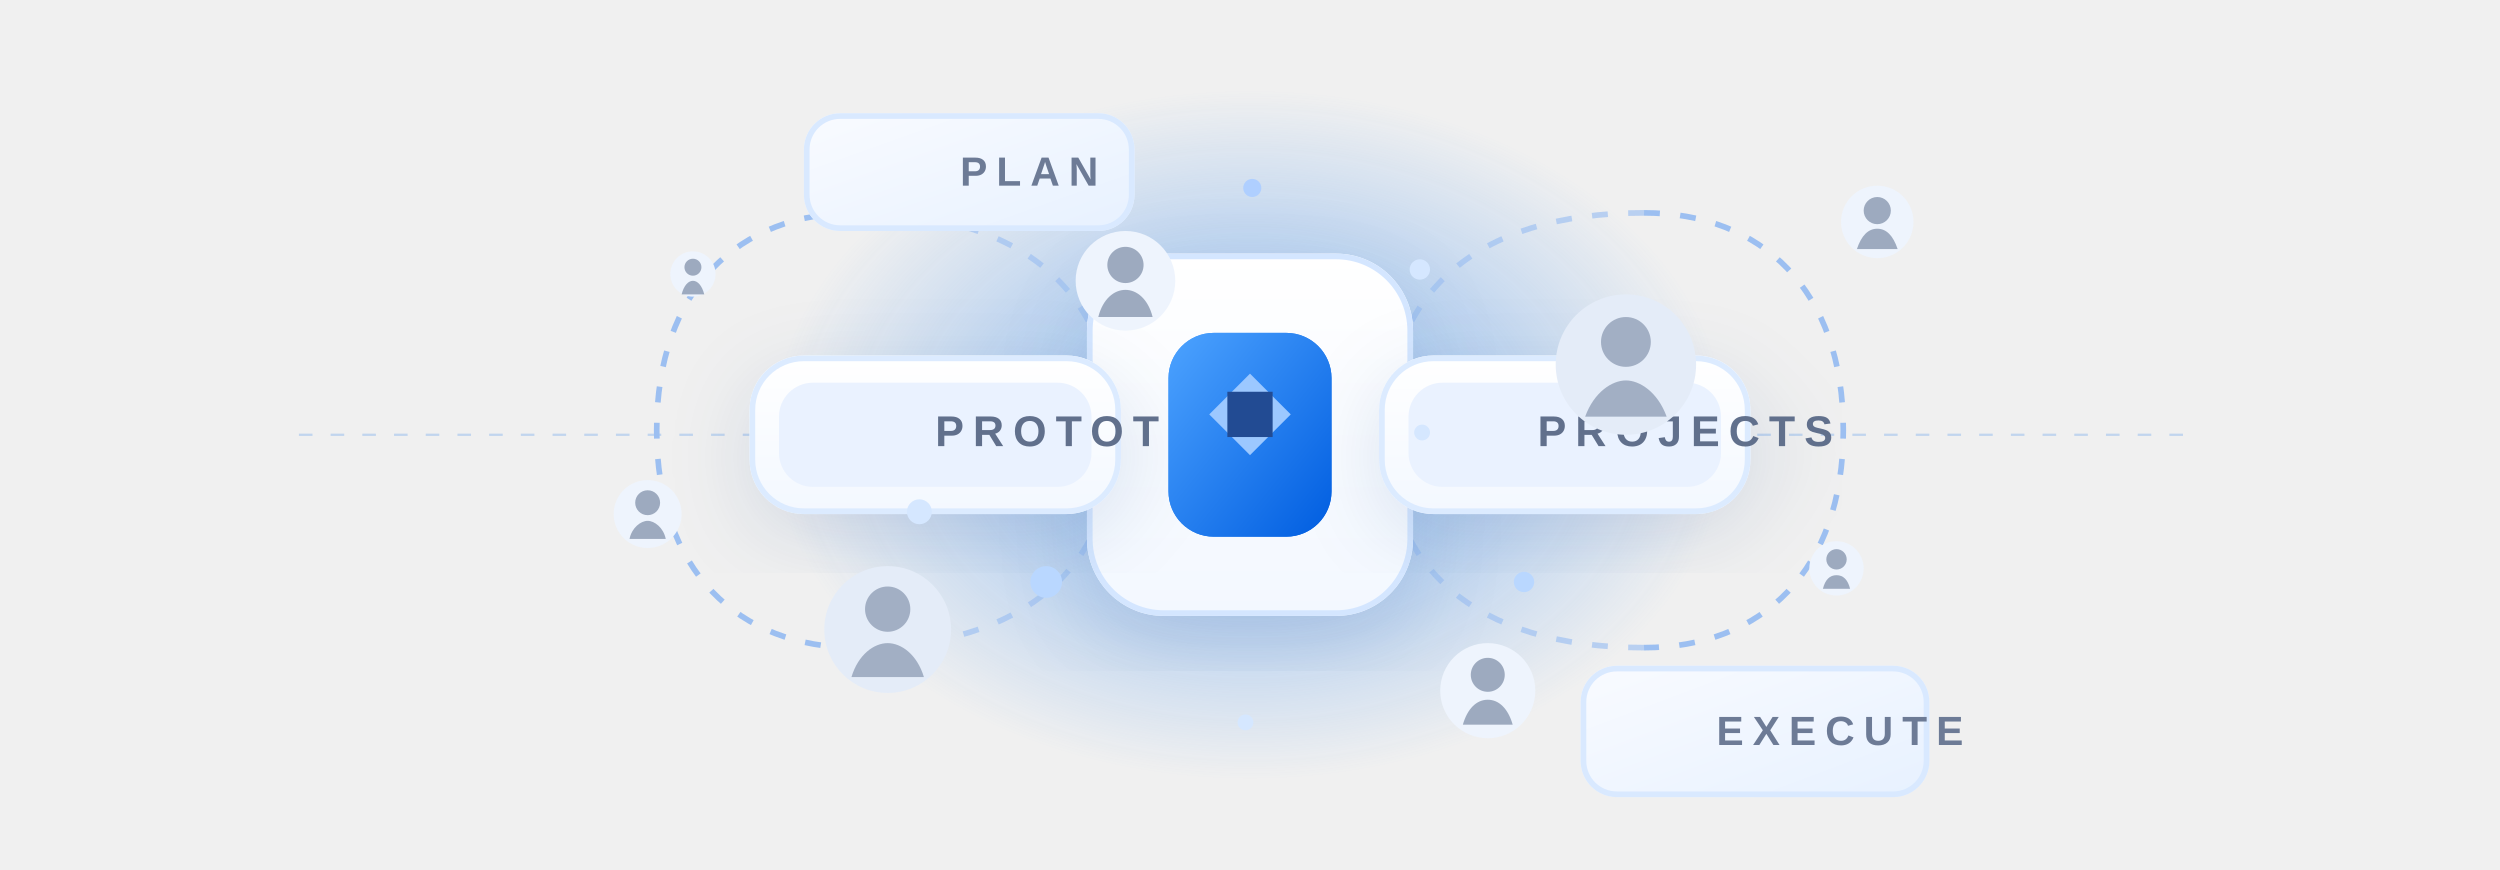
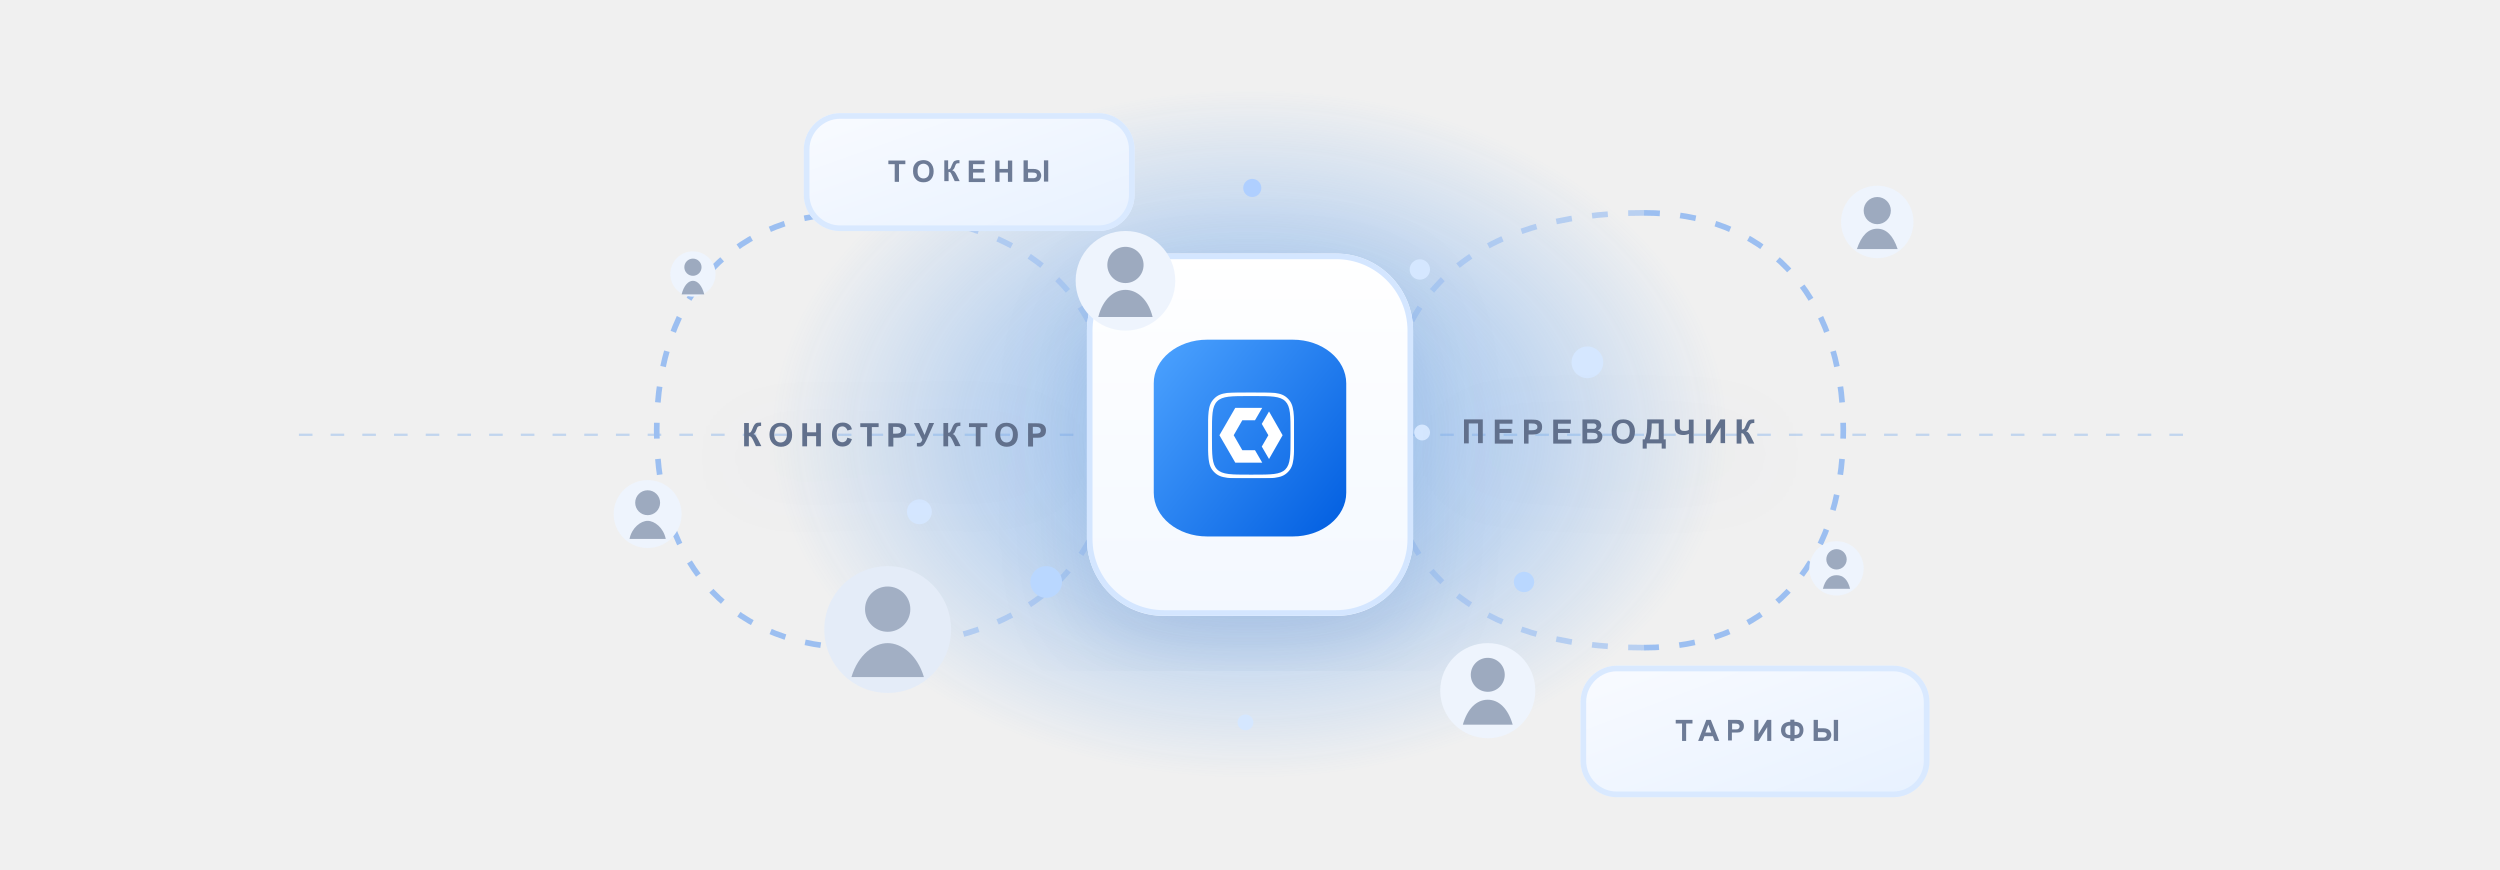
- <svg xmlns="http://www.w3.org/2000/svg" width="1104" height="384" viewBox="0 0 1104 384" fill="none">
-   <defs>
-     <linearGradient id="panel" x1="0" y1="0" x2="0" y2="1">
-       <stop offset="0" stop-color="#FFFFFF" />
-       <stop offset="1" stop-color="#F3F8FF" />
+ <svg xmlns="http://www.w3.org/2000/svg" version="1.1" id="Слой_1" x="0px" y="0px" viewBox="0 0 1104 384" style="enable-background:new 0 0 1104 384;" xml:space="preserve">
+   <style type="text/css">
+ 	.st0{fill:none;}
+ 	.st1{fill:url(#SVGID_1_);}
+ 	.st2{fill:none;stroke:#7BADEB;stroke-opacity:0.4;stroke-dasharray:6,8;}
+ 	.st3{fill:none;stroke:#9CBFF1;stroke-width:2.5;stroke-dasharray:7,9;}
+ 	.st4{fill:none;stroke:#9CBFF1;stroke-width:2.5;stroke-opacity:0.65;stroke-dasharray:7,9;}
+ 	.st5{filter:url(#softShadow);}
+ 	.st6{fill:url(#SVGID_00000077287622965589627390000004686286832552858549_);}
+ 	.st7{fill:none;stroke:#D4E6FF;stroke-width:2.5;}
+ 	.st8{fill:url(#SVGID_00000031924270428377869380000018115316976683965838_);}
+ 	.st9{fill:none;stroke:#D9E9FF;stroke-width:2.5;}
+ 	.st10{enable-background:new    ;}
+ 	.st11{fill:#6D7B96;}
+ 	.st12{fill:url(#SVGID_00000027578187526358996720000015980929287377331903_);}
+ 	.st13{fill:url(#SVGID_00000150793571040367360690000004371209237971586227_);}
+ 	.st14{fill:#AFCFFF;}
+ 	.st15{fill:#D5E7FF;}
+ 	.st16{fill:#B9D7FF;}
+ 	.st17{fill:#E4ECF8;}
+ 	.st18{fill:#A2AFC4;}
+ 	.st19{fill:#EEF4FD;}
+ 	.st20{fill:#9DAABF;}
+ 	.st21{fill:#FFFFFF;filter:url(#Adobe_OpacityMaskFilter);}
+ 	.st22{mask:url(#mask0_2122_670_00000137126756579296750920000018185568583671434160_);}
+ 	.st23{fill:#FFFFFF;}
+ 	.st24{filter:url(#cardShadowRight);}
+ 	.st25{fill:#61708C;}
+ 	.st26{filter:url(#cardShadow);}
+ </style>
+   <filter color-interpolation-filters="sRGB" filterUnits="userSpaceOnUse" height="208" id="softShadow" width="398" x="353" y="88">
+     <feFlood flood-opacity="0" result="BackgroundImageFix" />
+     <feGaussianBlur in="BackgroundImageFix" stdDeviation="12" />
+     <feComposite in2="SourceAlpha" operator="in" result="effect1_backgroundBlur_1" />
+     <feColorMatrix in="SourceAlpha" result="hardAlpha" type="matrix" values="0 0 0 0 0 0 0 0 0 0 0 0 0 0 0 0 0 0 127 0">
+ 		</feColorMatrix>
+     <feOffset dy="14" />
+     <feGaussianBlur stdDeviation="20" />
+     <feColorMatrix type="matrix" values="0 0 0 0 0.031 0 0 0 0 0.204 0 0 0 0 0.502 0 0 0 0.12 0" />
+     <feBlend in2="effect1_backgroundBlur_1" mode="normal" result="effect2_dropShadow_1" />
+     <feBlend in="SourceGraphic" in2="effect2_dropShadow_1" mode="normal" result="shape" />
+   </filter>
+   <filter color-interpolation-filters="sRGB" filterUnits="userSpaceOnUse" height="122" id="cardShadowRight" width="244" x="569" y="131">
+     <feFlood flood-opacity="0" result="BackgroundImageFix" />
+     <feGaussianBlur in="BackgroundImageFix" stdDeviation="8" />
+     <feColorMatrix in="SourceAlpha" result="hardAlpha" type="matrix" values="0 0 0 0 0 0 0 0 0 0 0 0 0 0 0 0 0 0 127 0">
+ 		</feColorMatrix>
+     <feOffset dy="10" />
+     <feGaussianBlur stdDeviation="18" />
+     <feColorMatrix type="matrix" values="0 0 0 0 0.031 0 0 0 0 0.204 0 0 0 0 0.502 0 0 0 0.12 0" />
+     <feBlend in2="BackgroundImageFix" mode="normal" result="effect1_dropShadow_1" />
+     <feBlend in="SourceGraphic" in2="effect1_dropShadow_1" mode="normal" result="shape" />
+   </filter>
+   <filter color-interpolation-filters="sRGB" filterUnits="userSpaceOnUse" height="122" id="cardShadow" width="244" x="291" y="131">
+     <feFlood flood-opacity="0" result="BackgroundImageFix" />
+     <feGaussianBlur in="BackgroundImageFix" stdDeviation="8" />
+     <feColorMatrix in="SourceAlpha" result="hardAlpha" type="matrix" values="0 0 0 0 0 0 0 0 0 0 0 0 0 0 0 0 0 0 127 0">
+ 		</feColorMatrix>
+     <feOffset dy="10" />
+     <feGaussianBlur stdDeviation="18" />
+     <feColorMatrix type="matrix" values="0 0 0 0 0.031 0 0 0 0 0.204 0 0 0 0 0.502 0 0 0 0.12 0" />
+     <feBlend in2="BackgroundImageFix" mode="normal" result="effect1_dropShadow_1" />
+     <feBlend in="SourceGraphic" in2="effect1_dropShadow_1" mode="normal" result="shape" />
+   </filter>
+   <path class="st0" d="M24,0h1056c13.3,0,24,10.7,24,24v336c0,13.3-10.7,24-24,24H24c-13.3,0-24-10.7-24-24V24C0,10.7,10.7,0,24,0z" />
+   <radialGradient id="SVGID_1_" cx="156.349" cy="587.97" r="1" gradientTransform="matrix(9.307316e-15 152 212 -1.298126e-14 -124097.57 -23573)" gradientUnits="userSpaceOnUse">
+     <stop offset="0" style="stop-color:#7FBCFF;stop-opacity:0.58" />
+     <stop offset="0.58" style="stop-color:#2E86F0;stop-opacity:0.24" />
+     <stop offset="1" style="stop-color:#2E86F0;stop-opacity:0" />
+   </radialGradient>
+   <ellipse class="st1" cx="552" cy="192" rx="212" ry="152" />
+   <path class="st2" d="M132,192h840" />
+   <path class="st3" d="M378,94c-52,0-88,34-88,96s36,96,88,96" />
+   <path class="st3" d="M726,94c52,0,88,34,88,96s-36,96-88,96" />
+   <path class="st4" d="M378,94c76,0,114,37,114,98" />
+   <path class="st4" d="M726,94c-76,0-114,37-114,98" />
+   <path class="st4" d="M378,286c76,0,114-37,114-94" />
+   <path class="st4" d="M726,286c-76,0-114-37-114-94" />
+   <g class="st5">
+     <linearGradient id="SVGID_00000018233654077875261810000008557614284928779170_" gradientUnits="userSpaceOnUse" x1="154.424" y1="587.42" x2="154.424" y2="586.42" gradientTransform="matrix(144 0 0 -160 -21685 94099.125)">
+       <stop offset="0" style="stop-color:#FFFFFF" />
+       <stop offset="1" style="stop-color:#F3F8FF" />
    </linearGradient>
-     <linearGradient id="chip" x1="0" y1="0" x2="1" y2="1">
-       <stop offset="0" stop-color="#F9FBFF" />
-       <stop offset="1" stop-color="#E7F1FF" />
-     </linearGradient>
-     <linearGradient id="core" x1="0" y1="0" x2="1" y2="1">
-       <stop offset="0" stop-color="#4DA3FF" />
-       <stop offset="1" stop-color="#005DE0" />
-     </linearGradient>
-     <radialGradient id="glow" cx="0" cy="0" r="1" gradientUnits="userSpaceOnUse" gradientTransform="translate(552 192) rotate(90) scale(152 212)">
-       <stop offset="0" stop-color="#7FBCFF" stop-opacity=".58" />
-       <stop offset=".58" stop-color="#2E86F0" stop-opacity=".24" />
-       <stop offset="1" stop-color="#2E86F0" stop-opacity="0" />
-     </radialGradient>
-     <filter id="softShadow" x="353" y="88" width="398" height="208" filterUnits="userSpaceOnUse" color-interpolation-filters="sRGB">
-       <feFlood flood-opacity="0" result="BackgroundImageFix" />
-       <feGaussianBlur in="BackgroundImageFix" stdDeviation="12" />
-       <feComposite in2="SourceAlpha" operator="in" result="effect1_backgroundBlur_1" />
-       <feColorMatrix in="SourceAlpha" type="matrix" values="0 0 0 0 0 0 0 0 0 0 0 0 0 0 0 0 0 0 127 0" result="hardAlpha" />
-       <feOffset dy="14" />
-       <feGaussianBlur stdDeviation="20" />
-       <feColorMatrix type="matrix" values="0 0 0 0 0.031 0 0 0 0 0.204 0 0 0 0 0.502 0 0 0 0.12 0" />
-       <feBlend mode="normal" in2="effect1_backgroundBlur_1" result="effect2_dropShadow_1" />
-       <feBlend mode="normal" in="SourceGraphic" in2="effect2_dropShadow_1" result="shape" />
-     </filter>
-     <filter id="cardShadow" x="291" y="131" width="244" height="122" filterUnits="userSpaceOnUse" color-interpolation-filters="sRGB">
-       <feFlood flood-opacity="0" result="BackgroundImageFix" />
-       <feGaussianBlur in="BackgroundImageFix" stdDeviation="8" />
-       <feColorMatrix in="SourceAlpha" type="matrix" values="0 0 0 0 0 0 0 0 0 0 0 0 0 0 0 0 0 0 127 0" result="hardAlpha" />
-       <feOffset dy="10" />
-       <feGaussianBlur stdDeviation="18" />
-       <feColorMatrix type="matrix" values="0 0 0 0 0.031 0 0 0 0 0.204 0 0 0 0 0.502 0 0 0 0.12 0" />
-       <feBlend mode="normal" in2="BackgroundImageFix" result="effect1_dropShadow_1" />
-       <feBlend mode="normal" in="SourceGraphic" in2="effect1_dropShadow_1" result="shape" />
-     </filter>
-     <filter id="cardShadowRight" x="569" y="131" width="244" height="122" filterUnits="userSpaceOnUse" color-interpolation-filters="sRGB">
-       <feFlood flood-opacity="0" result="BackgroundImageFix" />
-       <feGaussianBlur in="BackgroundImageFix" stdDeviation="8" />
-       <feColorMatrix in="SourceAlpha" type="matrix" values="0 0 0 0 0 0 0 0 0 0 0 0 0 0 0 0 0 0 127 0" result="hardAlpha" />
-       <feOffset dy="10" />
-       <feGaussianBlur stdDeviation="18" />
-       <feColorMatrix type="matrix" values="0 0 0 0 0.031 0 0 0 0 0.204 0 0 0 0 0.502 0 0 0 0.12 0" />
-       <feBlend mode="normal" in2="BackgroundImageFix" result="effect1_dropShadow_1" />
-       <feBlend mode="normal" in="SourceGraphic" in2="effect1_dropShadow_1" result="shape" />
-     </filter>
-   </defs>
-   <rect width="1104" height="384" rx="24" fill="none" />
-   <ellipse cx="552" cy="192" rx="212" ry="152" fill="url(#glow)" />
-   <path d="M132 192H972" stroke="#7BADEB" stroke-opacity=".4" stroke-dasharray="6 8" />
-   <path d="M378 94C326 94 290 128 290 190C290 252 326 286 378 286" stroke="#9CBFF1" stroke-width="2.5" stroke-dasharray="7 9" />
-   <path d="M726 94C778 94 814 128 814 190C814 252 778 286 726 286" stroke="#9CBFF1" stroke-width="2.5" stroke-dasharray="7 9" />
-   <path d="M378 94C454 94 492 131 492 192" stroke="#9CBFF1" stroke-opacity=".65" stroke-width="2.5" stroke-dasharray="7 9" />
-   <path d="M726 94C650 94 612 131 612 192" stroke="#9CBFF1" stroke-opacity=".65" stroke-width="2.5" stroke-dasharray="7 9" />
-   <path d="M378 286C454 286 492 249 492 192" stroke="#9CBFF1" stroke-opacity=".65" stroke-width="2.5" stroke-dasharray="7 9" />
-   <path d="M726 286C650 286 612 249 612 192" stroke="#9CBFF1" stroke-opacity=".65" stroke-width="2.5" stroke-dasharray="7 9" />
-   <g filter="url(#softShadow)">
-     <rect x="480" y="112" width="144" height="160" rx="34" fill="url(#panel)" />
-     <rect x="481.25" y="113.25" width="141.5" height="157.5" rx="32.75" stroke="#D4E6FF" stroke-width="2.5" />
-   </g>
-   <g filter="url(#cardShadow)">
-     <rect x="331" y="157" width="164" height="70" rx="24" fill="url(#panel)" />
-     <rect x="332.25" y="158.25" width="161.5" height="67.5" rx="22.75" stroke="#DCEBFF" stroke-width="2.5" />
-     <rect x="344" y="169" width="138" height="46" rx="15" fill="#EAF2FF" />
-     <text x="413" y="197" fill="#61708C" font-family="Arial, sans-serif" font-size="19" font-weight="700" letter-spacing="4">PROTOTYPE</text>
-   </g>
-   <g filter="url(#cardShadowRight)">
-     <rect x="609" y="157" width="164" height="70" rx="24" fill="url(#panel)" />
-     <rect x="610.25" y="158.25" width="161.5" height="67.5" rx="22.75" stroke="#DCEBFF" stroke-width="2.5" />
-     <rect x="622" y="169" width="138" height="46" rx="15" fill="#EAF2FF" />
-     <text x="679" y="197" fill="#61708C" font-family="Arial, sans-serif" font-size="19" font-weight="700" letter-spacing="4">PROJECTS</text>
-   </g>
-   <rect x="355" y="50" width="146" height="52" rx="16" fill="url(#chip)" />
-   <rect x="356.25" y="51.25" width="143.5" height="49.5" rx="14.75" stroke="#D9E9FF" stroke-width="2.5" />
-   <text x="424" y="82" fill="#6D7B96" font-family="Arial, sans-serif" font-size="18" font-weight="700" letter-spacing="4">PLAN</text>
-   <rect x="698" y="294" width="154" height="58" rx="16" fill="url(#chip)" />
-   <rect x="699.25" y="295.25" width="151.5" height="55.5" rx="14.75" stroke="#D9E9FF" stroke-width="2.5" />
-   <text x="758" y="329" fill="#6D7B96" font-family="Arial, sans-serif" font-size="18" font-weight="700" letter-spacing="4">EXECUTE</text>
-   <rect x="516" y="147" width="72" height="90" rx="20" fill="url(#core)" />
-   <rect x="516" y="147" width="72" height="90" rx="20" fill="url(#core)" />
-   <path d="M552 165L570 183L552 201L534 183L552 165Z" fill="#9CC8FF" />
-   <path d="M542 173H562V193H542V173Z" fill="#224B93" />
-   <circle cx="553" cy="83" r="4" fill="#AFCFFF" />
-   <circle cx="701" cy="160" r="7" fill="#D5E7FF" />
-   <circle cx="673" cy="257" r="4.5" fill="#B9D7FF" />
-   <circle cx="462" cy="257" r="7" fill="#B9D7FF" />
-   <circle cx="406" cy="226" r="5.5" fill="#D5E7FF" />
-   <circle cx="506" cy="126" r="4.5" fill="#D5E7FF" />
-   <circle cx="627" cy="119" r="4.5" fill="#D5E7FF" />
-   <circle cx="628" cy="191" r="3.5" fill="#D5E7FF" />
-   <circle cx="550" cy="319" r="3.5" fill="#D5E7FF" />
-   <g>
-     <circle cx="392" cy="278" r="28" fill="#E4ECF8" />
-     <circle cx="392" cy="269" r="10" fill="#A2AFC4" />
-     <path d="M376 299C379 289 386 284 392 284C398 284 405 289 408 299" fill="#A2AFC4" />
-   </g>
-   <g>
-     <circle cx="718" cy="161" r="31" fill="#E4ECF8" />
-     <circle cx="718" cy="151" r="11" fill="#A2AFC4" />
-     <path d="M700 184C704 173 712 168 718 168C724 168 732 173 736 184" fill="#A2AFC4" />
-   </g>
-   <g>
-     <circle cx="497" cy="124" r="22" fill="#EEF4FD" />
-     <circle cx="497" cy="117" r="8" fill="#9DAABF" />
-     <path d="M485 140C487 132 492 128 497 128C502 128 507 132 509 140" fill="#9DAABF" />
-   </g>
-   <g>
-     <circle cx="657" cy="305" r="21" fill="#EEF4FD" />
-     <circle cx="657" cy="298" r="7.5" fill="#9DAABF" />
-     <path d="M646 320C648 313 652 309 657 309C662 309 666 313 668 320" fill="#9DAABF" />
-   </g>
-   <g>
-     <circle cx="286" cy="227" r="15" fill="#EEF4FD" />
-     <circle cx="286" cy="222" r="5.5" fill="#9DAABF" />
-     <path d="M278 238C279 233 283 230 286 230C289 230 293 233 294 238" fill="#9DAABF" />
-   </g>
-   <g>
-     <circle cx="811" cy="251" r="12" fill="#EEF4FD" />
-     <circle cx="811" cy="247" r="4.5" fill="#9DAABF" />
-     <path d="M805 260C806 256 808 254 811 254C814 254 816 256 817 260" fill="#9DAABF" />
-   </g>
-   <g>
-     <circle cx="829" cy="98" r="16" fill="#EEF4FD" />
-     <circle cx="829" cy="93" r="6" fill="#9DAABF" />
-     <path d="M820 110C822 104 825 101 829 101C833 101 836 104 838 110" fill="#9DAABF" />
-   </g>
-   <g>
-     <circle cx="306" cy="121" r="10" fill="#EEF4FD" />
-     <circle cx="306" cy="118" r="3.75" fill="#9DAABF" />
-     <path d="M301 130C302 126 304 124 306 124C308 124 310 126 311 130" fill="#9DAABF" />
+     <path style="fill:url(#SVGID_00000018233654077875261810000008557614284928779170_);" d="M514,112h76c18.8,0,34,15.2,34,34v92   c0,18.8-15.2,34-34,34h-76c-18.8,0-34-15.2-34-34v-92C480,127.2,495.2,112,514,112z" />
+     <path class="st7" d="M514,113.2h76c18.1,0,32.8,14.7,32.8,32.8v92c0,18.1-14.7,32.7-32.8,32.7h-76c-18.1,0-32.8-14.7-32.8-32.7v-92   C481.2,127.9,495.9,113.2,514,113.2z" />
+   </g>
+   <linearGradient id="SVGID_00000039836087011349337080000017254709345534983598_" gradientUnits="userSpaceOnUse" x1="153.938" y1="584.759" x2="154.938" y2="583.759" gradientTransform="matrix(146 0 0 -52 -22120 30457.441)">
+     <stop offset="0" style="stop-color:#F9FBFF" />
+     <stop offset="1" style="stop-color:#E7F1FF" />
+   </linearGradient>
+   <path style="fill:url(#SVGID_00000039836087011349337080000017254709345534983598_);" d="M371,50h114c8.8,0,16,7.2,16,16v20  c0,8.8-7.2,16-16,16H371c-8.8,0-16-7.2-16-16V66C355,57.2,362.2,50,371,50z" />
+   <path class="st9" d="M371,51.2h114c8.1,0,14.8,6.6,14.8,14.8v20c0,8.1-6.6,14.8-14.8,14.8H371c-8.1,0-14.8-6.6-14.8-14.8V66  C356.2,57.9,362.9,51.2,371,51.2z" />
+   <g class="st10">
+     <path class="st11" d="M395.1,80.3v-7.8h-2.8v-1.6h7.5v1.6H397v7.8H395.1z" />
+     <path class="st11" d="M403.2,75.6c0-1,0.1-1.8,0.4-2.4c0.2-0.5,0.5-0.9,0.9-1.3c0.4-0.4,0.8-0.7,1.2-0.8c0.6-0.2,1.3-0.4,2-0.4   c1.4,0,2.5,0.4,3.3,1.3c0.8,0.9,1.3,2.1,1.3,3.6c0,1.5-0.4,2.7-1.2,3.6c-0.8,0.9-1.9,1.3-3.3,1.3c-1.4,0-2.5-0.4-3.3-1.3   C403.6,78.3,403.2,77.1,403.2,75.6z M405.2,75.6c0,1.1,0.2,1.9,0.7,2.4s1.1,0.8,1.9,0.8s1.4-0.3,1.9-0.8c0.5-0.5,0.7-1.4,0.7-2.5   c0-1.1-0.2-1.9-0.7-2.4s-1.1-0.8-1.9-0.8c-0.8,0-1.4,0.3-1.9,0.8S405.2,74.5,405.2,75.6z" />
+     <path class="st11" d="M416.8,70.8h1.9v4c0.4,0,0.7-0.2,0.9-0.3c0.2-0.2,0.4-0.7,0.7-1.5c0.4-1,0.8-1.7,1.2-1.9   c0.4-0.2,1-0.4,1.9-0.4c0,0,0.1,0,0.3,0v1.4l-0.3,0c-0.4,0-0.7,0-0.9,0.1c-0.2,0.1-0.3,0.2-0.4,0.4s-0.3,0.6-0.5,1.2   c-0.1,0.3-0.2,0.6-0.4,0.8c-0.1,0.2-0.4,0.4-0.7,0.6c0.4,0.1,0.8,0.4,1.1,0.7c0.3,0.4,0.6,0.9,0.9,1.5l1.3,2.6h-2.2l-1.1-2.4   c0,0-0.1-0.1-0.1-0.2c0,0-0.1-0.2-0.2-0.4c-0.2-0.5-0.4-0.8-0.6-0.9c-0.2-0.1-0.4-0.2-0.7-0.2v4.1h-1.9V70.8z" />
+     <path class="st11" d="M427.8,80.3v-9.4h7v1.6h-5.1v2.1h4.7v1.6h-4.7v2.6h5.3v1.6H427.8z" />
+     <path class="st11" d="M439.5,80.3v-9.4h1.9v3.7h3.7v-3.7h1.9v9.4h-1.9v-4.1h-3.7v4.1H439.5z" />
+     <path class="st11" d="M452,70.8h1.9v3.8h2.5c0.7,0,1.2,0.1,1.7,0.3c0.5,0.2,0.9,0.5,1.2,1c0.3,0.5,0.5,1,0.5,1.6   c0,0.6-0.2,1.2-0.5,1.7c-0.3,0.5-0.7,0.8-1.1,0.9c-0.4,0.2-1,0.2-1.8,0.2H452V70.8z M453.9,78.7h1.9c0.6,0,1,0,1.2-0.1   c0.2-0.1,0.4-0.2,0.6-0.4c0.2-0.2,0.3-0.5,0.3-0.8c0-0.4-0.1-0.7-0.4-0.9c-0.3-0.2-0.8-0.3-1.6-0.3h-1.9V78.7z M461,70.8h1.9v9.4   H461V70.8z" />
+   </g>
+   <linearGradient id="SVGID_00000087403734206281582020000001691563673943957913_" gradientUnits="userSpaceOnUse" x1="153.994" y1="585.166" x2="154.994" y2="584.166" gradientTransform="matrix(154 0 0 -58 -23017 34233.645)">
+     <stop offset="0" style="stop-color:#F9FBFF" />
+     <stop offset="1" style="stop-color:#E7F1FF" />
+   </linearGradient>
+   <path style="fill:url(#SVGID_00000087403734206281582020000001691563673943957913_);" d="M714,294h122c8.8,0,16,7.2,16,16v26  c0,8.8-7.2,16-16,16H714c-8.8,0-16-7.2-16-16v-26C698,301.2,705.2,294,714,294z" />
+   <path class="st9" d="M714,295.2h122c8.1,0,14.8,6.6,14.8,14.8v26c0,8.1-6.6,14.8-14.8,14.8H714c-8.1,0-14.8-6.6-14.8-14.8v-26  C699.2,301.9,705.9,295.2,714,295.2z" />
+   <g class="st10">
+     <path class="st11" d="M742.8,327.2v-7.7h-2.8v-1.6h7.4v1.6h-2.8v7.7H742.8z" />
+     <path class="st11" d="M759.2,327.2h-2l-0.8-2.1h-3.7l-0.8,2.1h-2l3.6-9.3h2L759.2,327.2z M755.7,323.5l-1.3-3.5l-1.3,3.5H755.7z" />
+     <path class="st11" d="M763.1,327.2v-9.3h3c1.1,0,1.9,0,2.2,0.1c0.5,0.1,1,0.4,1.3,0.9c0.4,0.5,0.5,1.1,0.5,1.8   c0,0.6-0.1,1.1-0.3,1.4c-0.2,0.4-0.5,0.7-0.8,0.9c-0.3,0.2-0.6,0.4-1,0.4c-0.4,0.1-1.1,0.1-2,0.1h-1.2v3.5H763.1z M764.9,319.5v2.6   h1c0.7,0,1.2,0,1.5-0.1c0.3-0.1,0.4-0.3,0.6-0.5c0.1-0.2,0.2-0.4,0.2-0.7c0-0.3-0.1-0.6-0.3-0.8s-0.5-0.4-0.8-0.4   c-0.2,0-0.7-0.1-1.4-0.1H764.9z" />
+     <path class="st11" d="M774.7,317.9h1.8v6.2l3.8-6.2h1.9v9.3h-1.8v-6.1l-3.8,6.1h-1.9V317.9z" />
+     <path class="st11" d="M792.4,326.1v1.1h-1.8v-1.1c-1.5-0.1-2.5-0.4-3.2-1.1c-0.6-0.7-0.9-1.5-0.9-2.6c0-1.1,0.3-1.9,1-2.6   c0.6-0.6,1.7-1,3.1-1.1v-0.9h1.8v0.9c1.5,0.1,2.5,0.4,3.1,1.1s0.9,1.5,0.9,2.6c0,1-0.3,1.9-0.9,2.6   C795,325.7,793.9,326.1,792.4,326.1z M790.6,324.6v-4.2c-0.8,0-1.4,0.2-1.7,0.5c-0.4,0.4-0.5,0.9-0.5,1.6   C788.3,323.9,789.1,324.6,790.6,324.6z M792.4,324.6c0.5,0,0.9-0.1,1.3-0.2c0.4-0.2,0.6-0.4,0.8-0.7c0.1-0.3,0.2-0.7,0.2-1.2   c0-1.3-0.7-2-2.2-2V324.6z" />
+     <path class="st11" d="M800.9,317.9h1.9v3.7h2.5c0.7,0,1.2,0.1,1.7,0.3c0.5,0.2,0.9,0.5,1.2,1c0.3,0.5,0.5,1,0.5,1.6   c0,0.6-0.2,1.2-0.5,1.6c-0.3,0.5-0.7,0.8-1.1,0.9c-0.4,0.1-1,0.2-1.8,0.2h-4.4V317.9z M802.8,325.7h1.8c0.6,0,1,0,1.2-0.1   c0.2-0.1,0.4-0.2,0.6-0.4c0.2-0.2,0.3-0.5,0.3-0.7c0-0.4-0.1-0.7-0.4-0.9c-0.3-0.2-0.8-0.3-1.6-0.3h-1.9V325.7z M809.8,317.9h1.9   v9.3h-1.9V317.9z" />
+   </g>
+   <linearGradient id="SVGID_00000121271098592868830810000002659718764532836284_" gradientUnits="userSpaceOnUse" x1="152.808" y1="586.446" x2="153.887" y2="585.367" gradientTransform="matrix(72 0 0 -90 -10489 52925.07)">
+     <stop offset="0" style="stop-color:#4DA3FF" />
+     <stop offset="1" style="stop-color:#005DE0" />
+   </linearGradient>
+   <path style="fill:url(#SVGID_00000121271098592868830810000002659718764532836284_);" d="M533.1,150h37.8c13.1,0,23.6,8.7,23.6,19.3  v48.3c0,10.7-10.6,19.3-23.6,19.3h-37.8c-13.1,0-23.6-8.7-23.6-19.3v-48.3C509.4,158.7,520,150,533.1,150z" />
+   <circle class="st14" cx="553" cy="83" r="4" />
+   <circle class="st15" cx="701" cy="160" r="7" />
+   <circle class="st16" cx="673" cy="257" r="4.5" />
+   <circle class="st16" cx="462" cy="257" r="7" />
+   <circle class="st15" cx="406" cy="226" r="5.5" />
+   <circle class="st15" cx="506" cy="126" r="4.5" />
+   <circle class="st15" cx="627" cy="119" r="4.5" />
+   <circle class="st15" cx="628" cy="191" r="3.5" />
+   <circle class="st15" cx="550" cy="319" r="3.5" />
+   <g>
+     <circle class="st17" cx="392" cy="278" r="28" />
+     <circle class="st18" cx="392" cy="269" r="10" />
+     <path class="st18" d="M376,299c3-10,10-15,16-15s13,5,16,15" />
+   </g>
+   <g>
+     <circle class="st19" cx="497" cy="124" r="22" />
+     <circle class="st20" cx="497" cy="117" r="8" />
+     <path class="st20" d="M485,140c2-8,7-12,12-12s10,4,12,12" />
+   </g>
+   <g>
+     <circle class="st19" cx="657" cy="305" r="21" />
+     <circle class="st20" cx="657" cy="298" r="7.5" />
+     <path class="st20" d="M646,320c2-7,6-11,11-11s9,4,11,11" />
+   </g>
+   <g>
+     <circle class="st19" cx="286" cy="227" r="15" />
+     <circle class="st20" cx="286" cy="222" r="5.5" />
+     <path class="st20" d="M278,238c1-5,5-8,8-8s7,3,8,8" />
+   </g>
+   <g>
+     <circle class="st19" cx="811" cy="251" r="12" />
+     <circle class="st20" cx="811" cy="247" r="4.5" />
+     <path class="st20" d="M805,260c1-4,3-6,6-6s5,2,6,6" />
+   </g>
+   <g>
+     <circle class="st19" cx="829" cy="98" r="16" />
+     <circle class="st20" cx="829" cy="93" r="6" />
+     <path class="st20" d="M820,110c2-6,5-9,9-9s7,3,9,9" />
+   </g>
+   <g>
+     <circle class="st19" cx="306" cy="121" r="10" />
+     <circle class="st20" cx="306" cy="118" r="3.8" />
+     <path class="st20" d="M301,130c1-4,3-6,5-6s4,2,5,6" />
+   </g>
+   <g>
+     <defs>
+       <filter id="Adobe_OpacityMaskFilter" filterUnits="userSpaceOnUse" x="533.4" y="173.2" width="38.1" height="38.1">
+         <feColorMatrix type="matrix" values="1 0 0 0 0  0 1 0 0 0  0 0 1 0 0  0 0 0 1 0" />
+       </filter>
+     </defs>
+     <mask maskUnits="userSpaceOnUse" x="533.4" y="173.2" width="38.1" height="38.1" id="mask0_2122_670_00000137126756579296750920000018185568583671434160_">
+       <path class="st21" d="M571.6,173.2h-38.1v38.1h38.1V173.2z" />
+     </mask>
+     <g class="st22">
+       <path class="st23" d="M553.2,211.3h-1.5c-4.2,0-7.3,0-9.7-0.3c-1.3-0.2-2.4-0.4-3.3-0.8c-1-0.4-1.8-1-2.5-1.7    c-0.7-0.7-1.3-1.5-1.7-2.5c-0.4-0.9-0.6-2-0.8-3.3c-0.3-2.4-0.3-5.5-0.3-9.7v-1.5c0-4.2,0-7.3,0.3-9.7c0.2-1.3,0.4-2.4,0.8-3.3    c0.4-1,1-1.8,1.7-2.5c0.7-0.7,1.5-1.3,2.5-1.7c0.9-0.4,2-0.6,3.3-0.8c2.4-0.3,5.5-0.3,9.7-0.3h1.5c4.2,0,7.3,0,9.7,0.3    c1.3,0.2,2.4,0.4,3.3,0.8c1,0.4,1.8,1,2.5,1.7c0.7,0.7,1.3,1.5,1.7,2.5c0.4,0.9,0.6,2,0.8,3.3c0.3,2.4,0.3,5.5,0.3,9.7v1.5    c0,4.2,0,7.3-0.3,9.7c-0.2,1.3-0.4,2.4-0.8,3.3c-0.4,1-1,1.8-1.7,2.5c-0.7,0.7-1.5,1.3-2.5,1.7c-0.9,0.4-2,0.6-3.3,0.8    C560.5,211.3,557.4,211.3,553.2,211.3z M551.8,174.9c-8,0-12,0-14.3,2.3c-2.3,2.3-2.3,6.3-2.3,14.3v1.5c0,8,0,12,2.3,14.3    c2.3,2.3,6.3,2.3,14.3,2.3h1.5c8,0,12,0,14.3-2.3c2.3-2.3,2.3-6.3,2.3-14.3v-1.5c0-8,0-12-2.3-14.3c-2.3-2.3-6.3-2.3-14.3-2.3    H551.8z" />
+       <path class="st23" d="M548.6,198.8l-3.8-6.6l3.8-6.6h5.6l3.2-5.5h-11.9l-7,12.1l7,12.1h11.9l-3.2-5.5H548.6z" />
+       <path class="st23" d="M566.4,192.2l-6,10.5l-3.2-5.5l2.9-5l-2.9-5l3.2-5.5L566.4,192.2z" />
+     </g>
+   </g>
+   <g class="st24">
+     <g class="st10">
+       <path class="st25" d="M646.4,185.2h8.4v10.5h-2.1V187h-4.1v8.8h-2.1V185.2z" />
+       <path class="st25" d="M660.1,195.8v-10.5h7.8v1.8h-5.7v2.3h5.3v1.8h-5.3v2.9h5.9v1.8H660.1z" />
+       <path class="st25" d="M673,195.8v-10.5h3.4c1.3,0,2.1,0.1,2.5,0.2c0.6,0.2,1.1,0.5,1.5,1c0.4,0.5,0.6,1.2,0.6,2.1    c0,0.6-0.1,1.2-0.4,1.6c-0.2,0.4-0.5,0.8-0.9,1c-0.4,0.3-0.7,0.4-1.1,0.5c-0.5,0.1-1.2,0.2-2.2,0.2h-1.4v4H673z M675.1,187v3h1.2    c0.8,0,1.4-0.1,1.7-0.2c0.3-0.1,0.5-0.3,0.7-0.5c0.2-0.2,0.2-0.5,0.2-0.8c0-0.4-0.1-0.7-0.3-0.9c-0.2-0.2-0.5-0.4-0.9-0.5    c-0.3,0-0.8-0.1-1.5-0.1H675.1z" />
+       <path class="st25" d="M685.9,195.8v-10.5h7.8v1.8H688v2.3h5.3v1.8H688v2.9h5.9v1.8H685.9z" />
+       <path class="st25" d="M698.8,185.2h4.2c0.8,0,1.5,0,1.9,0.1c0.4,0.1,0.8,0.2,1.1,0.4c0.3,0.2,0.6,0.5,0.8,0.9    c0.2,0.4,0.3,0.8,0.3,1.2c0,0.5-0.1,0.9-0.4,1.4c-0.3,0.4-0.6,0.7-1.1,0.9c0.6,0.2,1.1,0.5,1.5,1c0.3,0.5,0.5,1,0.5,1.6    c0,0.5-0.1,0.9-0.3,1.4c-0.2,0.5-0.5,0.8-0.9,1.1c-0.4,0.3-0.9,0.4-1.4,0.5c-0.4,0-1.2,0.1-2.6,0.1h-3.6V185.2z M700.9,187v2.4    h1.4c0.8,0,1.3,0,1.5,0c0.4,0,0.7-0.2,0.9-0.4c0.2-0.2,0.3-0.5,0.3-0.8c0-0.3-0.1-0.6-0.3-0.8c-0.2-0.2-0.4-0.3-0.8-0.4    c-0.2,0-0.8,0-1.8,0H700.9z M700.9,191.2v2.8h2c0.8,0,1.3,0,1.5-0.1c0.3-0.1,0.6-0.2,0.8-0.4c0.2-0.2,0.3-0.5,0.3-0.9    c0-0.3-0.1-0.6-0.2-0.8c-0.2-0.2-0.4-0.4-0.7-0.5c-0.3-0.1-0.9-0.2-1.9-0.2H700.9z" />
+       <path class="st25" d="M711.7,190.6c0-1.1,0.2-2,0.5-2.7c0.2-0.5,0.6-1,1-1.4c0.4-0.4,0.9-0.7,1.4-0.9c0.7-0.3,1.4-0.4,2.3-0.4    c1.6,0,2.8,0.5,3.7,1.4c0.9,1,1.4,2.3,1.4,4c0,1.7-0.5,3-1.4,4c-0.9,1-2.2,1.4-3.7,1.4c-1.6,0-2.8-0.5-3.7-1.4    C712.2,193.6,711.7,192.3,711.7,190.6z M713.9,190.5c0,1.2,0.3,2.1,0.8,2.7c0.6,0.6,1.3,0.9,2.1,0.9c0.8,0,1.5-0.3,2.1-0.9    c0.5-0.6,0.8-1.5,0.8-2.8c0-1.2-0.3-2.1-0.8-2.7c-0.5-0.6-1.2-0.9-2.1-0.9c-0.9,0-1.6,0.3-2.1,0.9    C714.2,188.4,713.9,189.3,713.9,190.5z" />
+       <path class="st25" d="M727.4,185.2h7.3v8.8h0.9v4.1h-1.8v-2.3h-6.6v2.3h-1.8V194h0.9c0.4-0.9,0.7-1.9,0.9-3.1    c0.1-1.2,0.2-2.7,0.2-4.5V185.2z M729.4,187c0,3.2-0.3,5.5-0.9,7h4v-7H729.4z" />
+       <path class="st25" d="M739.7,185.2h2.1v2.5c0,0.8,0,1.4,0.1,1.6c0.1,0.3,0.2,0.5,0.5,0.7c0.3,0.2,0.7,0.3,1.3,0.3    c0.5,0,0.9,0,1.2-0.1c0.4-0.1,0.7-0.2,0.9-0.4v-4.5h2.1v10.5h-2.1v-4.2c-0.4,0.2-0.9,0.3-1.3,0.4c-0.4,0.1-0.8,0.1-1.2,0.1    c-1,0-1.9-0.2-2.6-0.7c-0.7-0.5-1.1-1.4-1.1-2.6V185.2z" />
+       <path class="st25" d="M753.4,185.2h2v7l4.3-7h2.1v10.5h-2v-6.9l-4.3,6.9h-2.1V185.2z" />
+       <path class="st25" d="M767.1,185.2h2.1v4.5c0.5,0,0.8-0.2,1-0.4c0.2-0.2,0.4-0.7,0.8-1.6c0.4-1.1,0.9-1.8,1.3-2.1    c0.4-0.3,1.2-0.4,2.1-0.4c0,0,0.2,0,0.3,0v1.6l-0.3,0c-0.4,0-0.8,0.1-1,0.2c-0.2,0.1-0.4,0.3-0.5,0.5c-0.1,0.2-0.3,0.7-0.6,1.4    c-0.1,0.4-0.3,0.7-0.4,0.9c-0.2,0.2-0.4,0.5-0.8,0.7c0.5,0.1,0.9,0.4,1.2,0.8c0.3,0.4,0.6,1,1,1.7l1.4,2.9h-2.5l-1.3-2.7    c0,0-0.1-0.1-0.1-0.2c0,0-0.1-0.2-0.3-0.5c-0.3-0.5-0.5-0.8-0.7-1c-0.2-0.1-0.4-0.2-0.8-0.2v4.6h-2.1V185.2z" />
+     </g>
+   </g>
+   <g class="st26">
+     <g class="st10">
+       <path class="st25" d="M328.6,186.8h2.1v4.3c0.5,0,0.8-0.2,0.9-0.4c0.2-0.2,0.4-0.7,0.8-1.6c0.4-1.1,0.9-1.8,1.3-2.1    c0.4-0.3,1.1-0.4,2.1-0.4c0,0,0.1,0,0.3,0v1.5l-0.3,0c-0.4,0-0.7,0.1-0.9,0.2c-0.2,0.1-0.4,0.3-0.5,0.5c-0.1,0.2-0.3,0.7-0.5,1.3    c-0.1,0.4-0.3,0.6-0.4,0.9c-0.1,0.2-0.4,0.5-0.8,0.7c0.5,0.1,0.8,0.4,1.1,0.8c0.3,0.4,0.6,1,1,1.7l1.4,2.8h-2.4l-1.2-2.6    c0,0-0.1-0.1-0.1-0.2c0,0-0.1-0.2-0.3-0.5c-0.3-0.5-0.5-0.8-0.7-0.9c-0.2-0.1-0.4-0.2-0.8-0.2v4.5h-2.1V186.8z" />
+       <path class="st25" d="M339.8,192c0-1,0.2-1.9,0.5-2.6c0.2-0.5,0.5-1,1-1.4c0.4-0.4,0.8-0.7,1.3-0.9c0.6-0.3,1.4-0.4,2.2-0.4    c1.5,0,2.7,0.5,3.6,1.4c0.9,0.9,1.4,2.2,1.4,3.9c0,1.6-0.4,2.9-1.3,3.9c-0.9,0.9-2.1,1.4-3.6,1.4c-1.5,0-2.7-0.5-3.6-1.4    C340.3,194.9,339.8,193.6,339.8,192z M341.9,191.9c0,1.2,0.3,2,0.8,2.6c0.5,0.6,1.2,0.9,2,0.9s1.5-0.3,2-0.9    c0.5-0.6,0.8-1.5,0.8-2.7c0-1.2-0.3-2-0.8-2.6c-0.5-0.6-1.2-0.9-2-0.9s-1.5,0.3-2.1,0.9C342.2,189.9,341.9,190.8,341.9,191.9z" />
+       <path class="st25" d="M354.3,197.1v-10.2h2.1v4h4v-4h2.1v10.2h-2.1v-4.5h-4v4.5H354.3z" />
+       <path class="st25" d="M374.2,193.3l2,0.6c-0.3,1.1-0.8,1.9-1.5,2.5c-0.7,0.5-1.6,0.8-2.7,0.8c-1.4,0-2.5-0.5-3.3-1.4    c-0.9-0.9-1.3-2.2-1.3-3.8c0-1.7,0.4-3,1.3-4c0.9-0.9,2-1.4,3.5-1.4c1.2,0,2.3,0.4,3,1.1c0.5,0.4,0.8,1.1,1,1.9l-2,0.5    c-0.1-0.5-0.4-0.9-0.8-1.3c-0.4-0.3-0.8-0.5-1.4-0.5c-0.8,0-1.4,0.3-1.8,0.8c-0.5,0.5-0.7,1.4-0.7,2.6c0,1.3,0.2,2.2,0.7,2.8    c0.5,0.5,1.1,0.8,1.8,0.8c0.5,0,1-0.2,1.4-0.5C373.7,194.6,374,194,374.2,193.3z" />
+       <path class="st25" d="M382.9,197.1v-8.5h-3v-1.7h8.1v1.7h-3v8.5H382.9z" />
+       <path class="st25" d="M392.3,197.1v-10.2h3.3c1.3,0,2.1,0.1,2.5,0.2c0.6,0.2,1.1,0.5,1.5,1c0.4,0.5,0.6,1.2,0.6,2    c0,0.6-0.1,1.2-0.3,1.6c-0.2,0.4-0.5,0.8-0.9,1c-0.4,0.2-0.7,0.4-1.1,0.5c-0.5,0.1-1.2,0.1-2.1,0.1h-1.3v3.9H392.3z M394.4,188.6    v2.9h1.1c0.8,0,1.4-0.1,1.6-0.2c0.3-0.1,0.5-0.3,0.6-0.5c0.2-0.2,0.2-0.5,0.2-0.8c0-0.4-0.1-0.7-0.3-0.9c-0.2-0.2-0.5-0.4-0.8-0.5    c-0.2,0-0.7-0.1-1.5-0.1H394.4z" />
+       <path class="st25" d="M403.6,186.8h2.3l2.4,5.3l2-5.3h2.2l-3.5,7.8c-0.4,0.8-0.8,1.5-1.2,1.9c-0.4,0.4-0.9,0.7-1.5,0.7    c-0.6,0-1.1,0-1.4-0.1v-1.5c0.3,0,0.6,0,0.8,0c0.5,0,0.8-0.1,1-0.3c0.2-0.2,0.4-0.5,0.6-1.1L403.6,186.8z" />
+       <path class="st25" d="M416.6,186.8h2.1v4.3c0.5,0,0.8-0.2,0.9-0.4c0.2-0.2,0.4-0.7,0.8-1.6c0.4-1.1,0.9-1.8,1.3-2.1    c0.4-0.3,1.1-0.4,2.1-0.4c0,0,0.1,0,0.3,0v1.5l-0.3,0c-0.4,0-0.7,0.1-0.9,0.2c-0.2,0.1-0.4,0.3-0.5,0.5c-0.1,0.2-0.3,0.7-0.5,1.3    c-0.1,0.4-0.3,0.6-0.4,0.9c-0.1,0.2-0.4,0.5-0.8,0.7c0.5,0.1,0.8,0.4,1.1,0.8c0.3,0.4,0.6,1,1,1.7l1.4,2.8h-2.4l-1.2-2.6    c0,0-0.1-0.1-0.1-0.2c0,0-0.1-0.2-0.3-0.5c-0.3-0.5-0.5-0.8-0.7-0.9c-0.2-0.1-0.4-0.2-0.8-0.2v4.5h-2.1V186.8z" />
+       <path class="st25" d="M430.9,197.1v-8.5h-3v-1.7h8.1v1.7h-3v8.5H430.9z" />
+       <path class="st25" d="M439.5,192c0-1,0.2-1.9,0.5-2.6c0.2-0.5,0.5-1,1-1.4c0.4-0.4,0.8-0.7,1.3-0.9c0.6-0.3,1.4-0.4,2.2-0.4    c1.5,0,2.7,0.5,3.6,1.4c0.9,0.9,1.4,2.2,1.4,3.9c0,1.6-0.4,2.9-1.3,3.9c-0.9,0.9-2.1,1.4-3.6,1.4c-1.5,0-2.7-0.5-3.6-1.4    C440,194.9,439.5,193.6,439.5,192z M441.7,191.9c0,1.2,0.3,2,0.8,2.6c0.5,0.6,1.2,0.9,2,0.9s1.5-0.3,2-0.9    c0.5-0.6,0.8-1.5,0.8-2.7c0-1.2-0.3-2-0.8-2.6c-0.5-0.6-1.2-0.9-2-0.9s-1.5,0.3-2.1,0.9C441.9,189.9,441.7,190.8,441.7,191.9z" />
+       <path class="st25" d="M454,197.1v-10.2h3.3c1.3,0,2.1,0.1,2.5,0.2c0.6,0.2,1.1,0.5,1.5,1c0.4,0.5,0.6,1.2,0.6,2    c0,0.6-0.1,1.2-0.3,1.6c-0.2,0.4-0.5,0.8-0.9,1c-0.4,0.2-0.7,0.4-1.1,0.5c-0.5,0.1-1.2,0.1-2.1,0.1h-1.3v3.9H454z M456.1,188.6    v2.9h1.1c0.8,0,1.4-0.1,1.6-0.2c0.3-0.1,0.5-0.3,0.6-0.5c0.2-0.2,0.2-0.5,0.2-0.8c0-0.4-0.1-0.7-0.3-0.9c-0.2-0.2-0.5-0.4-0.8-0.5    c-0.2,0-0.7-0.1-1.5-0.1H456.1z" />
+     </g>
  </g>
</svg>
